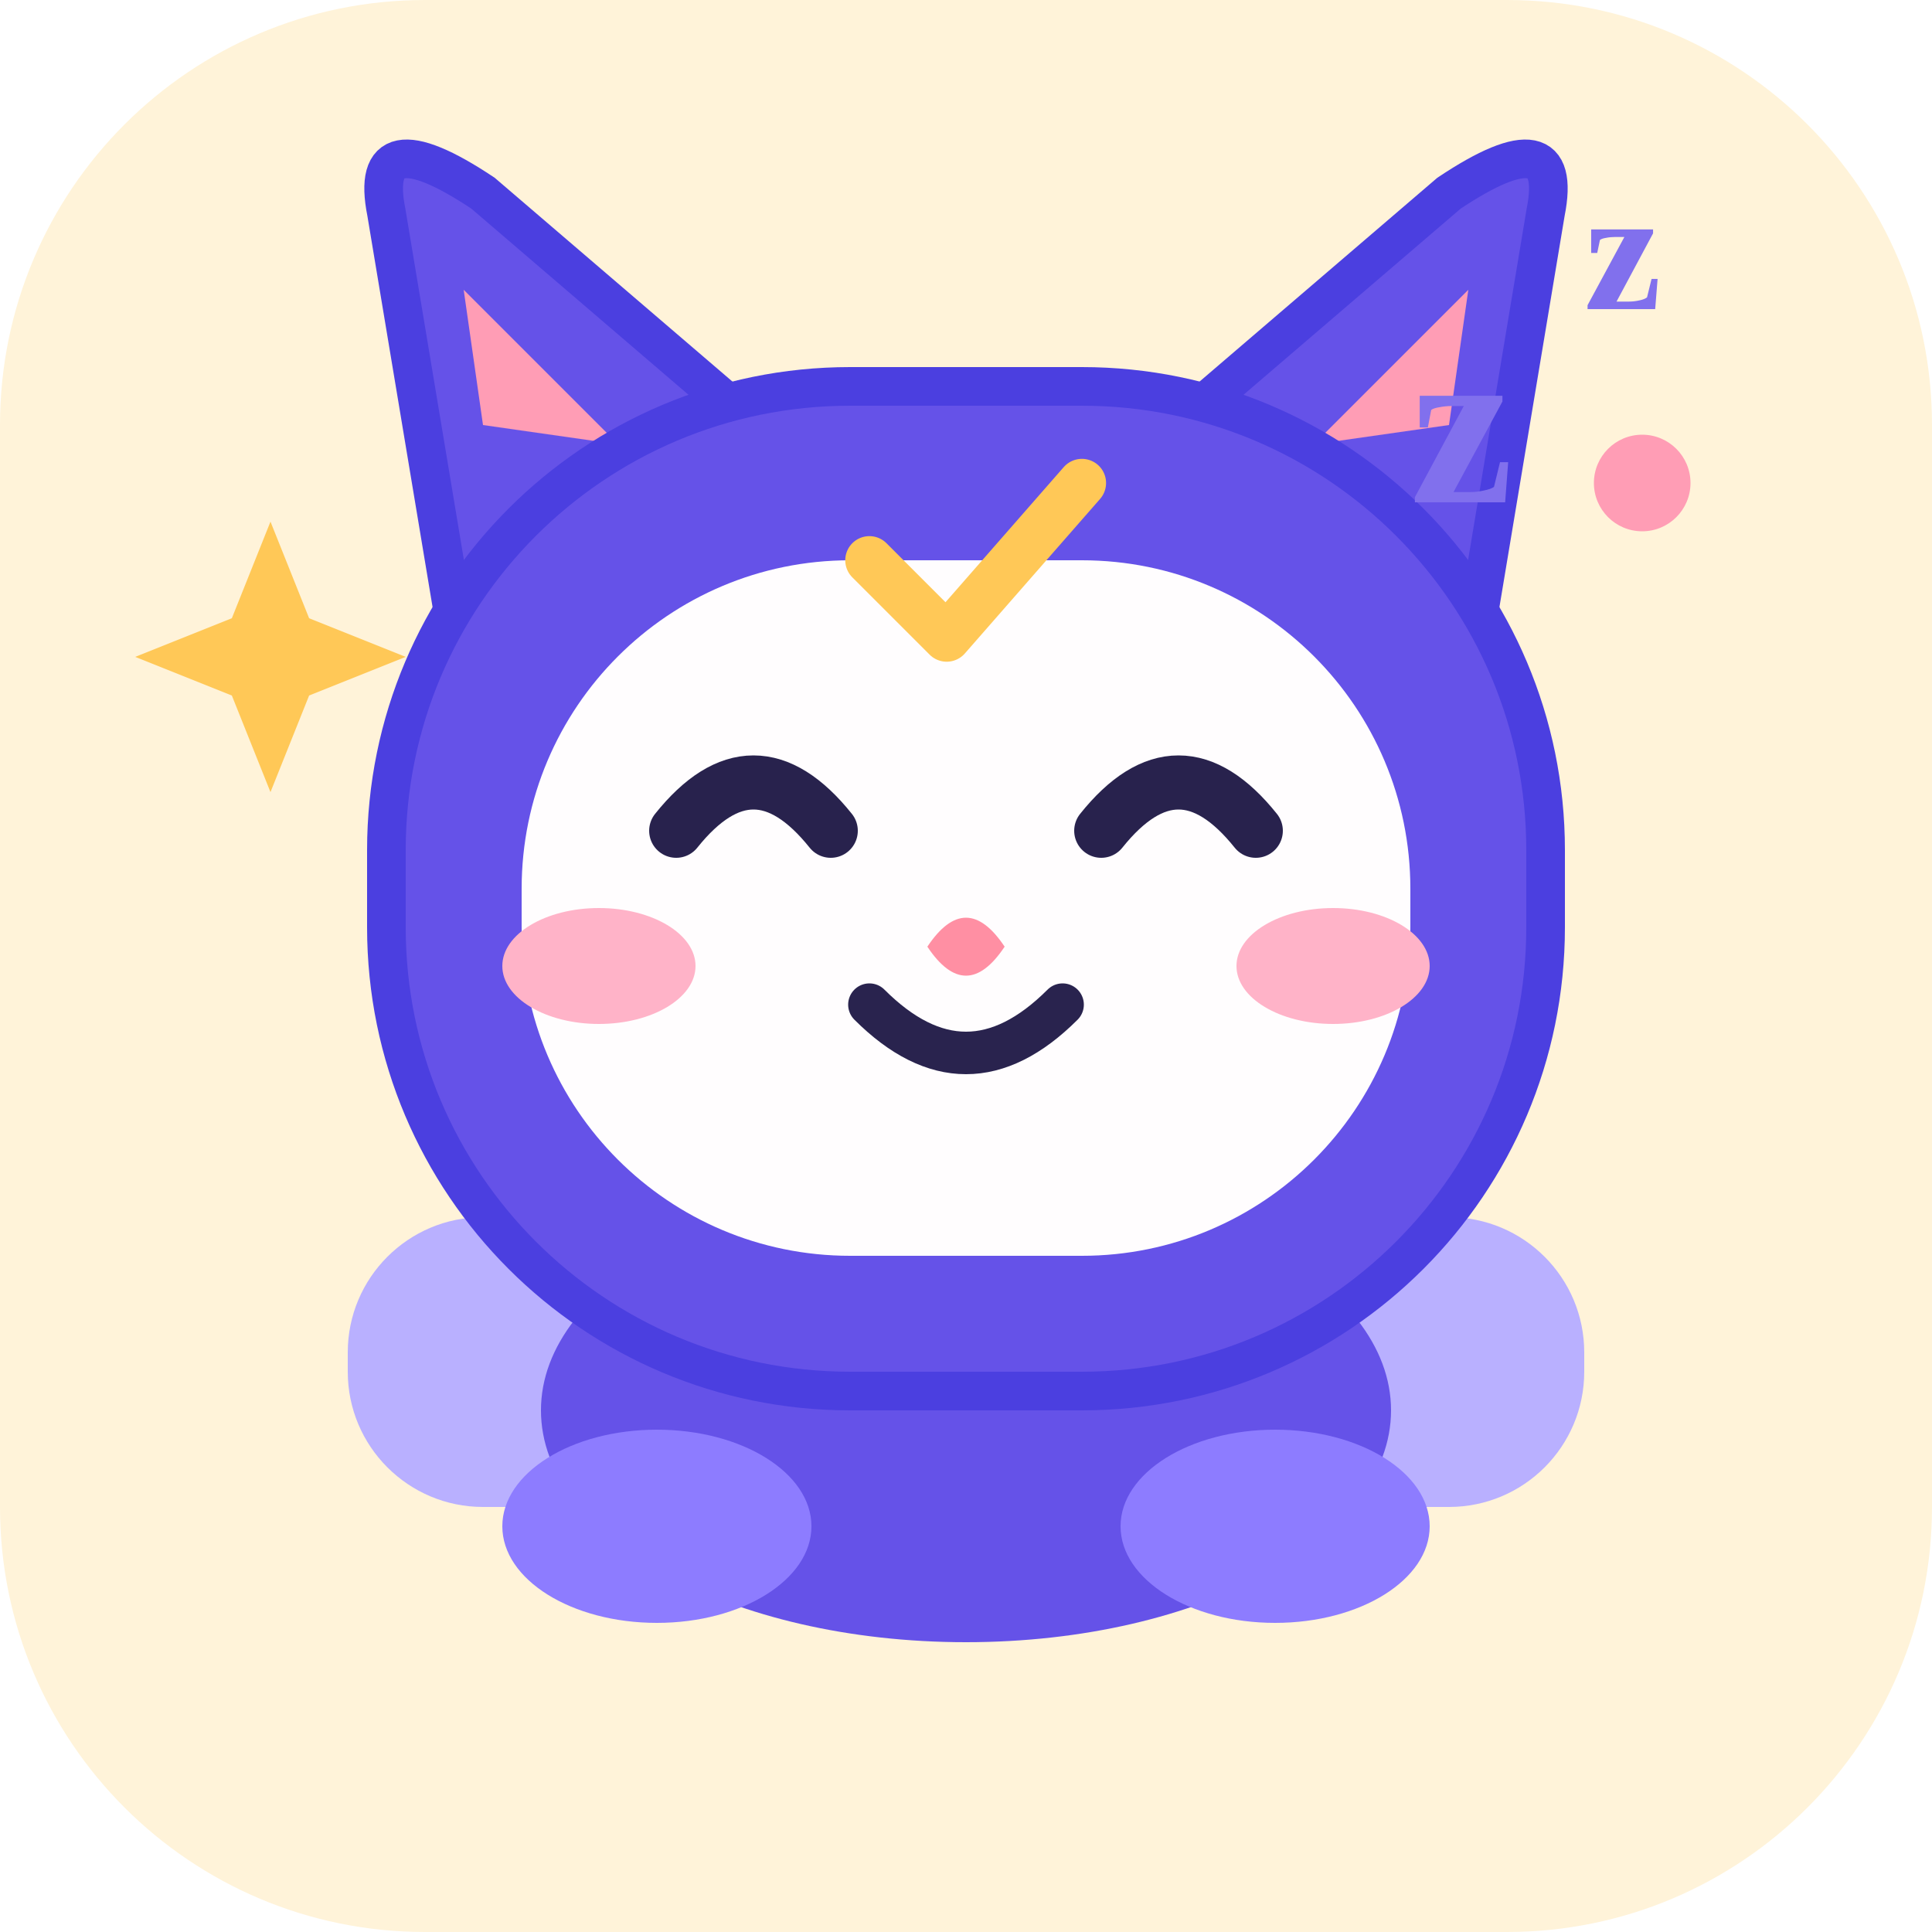
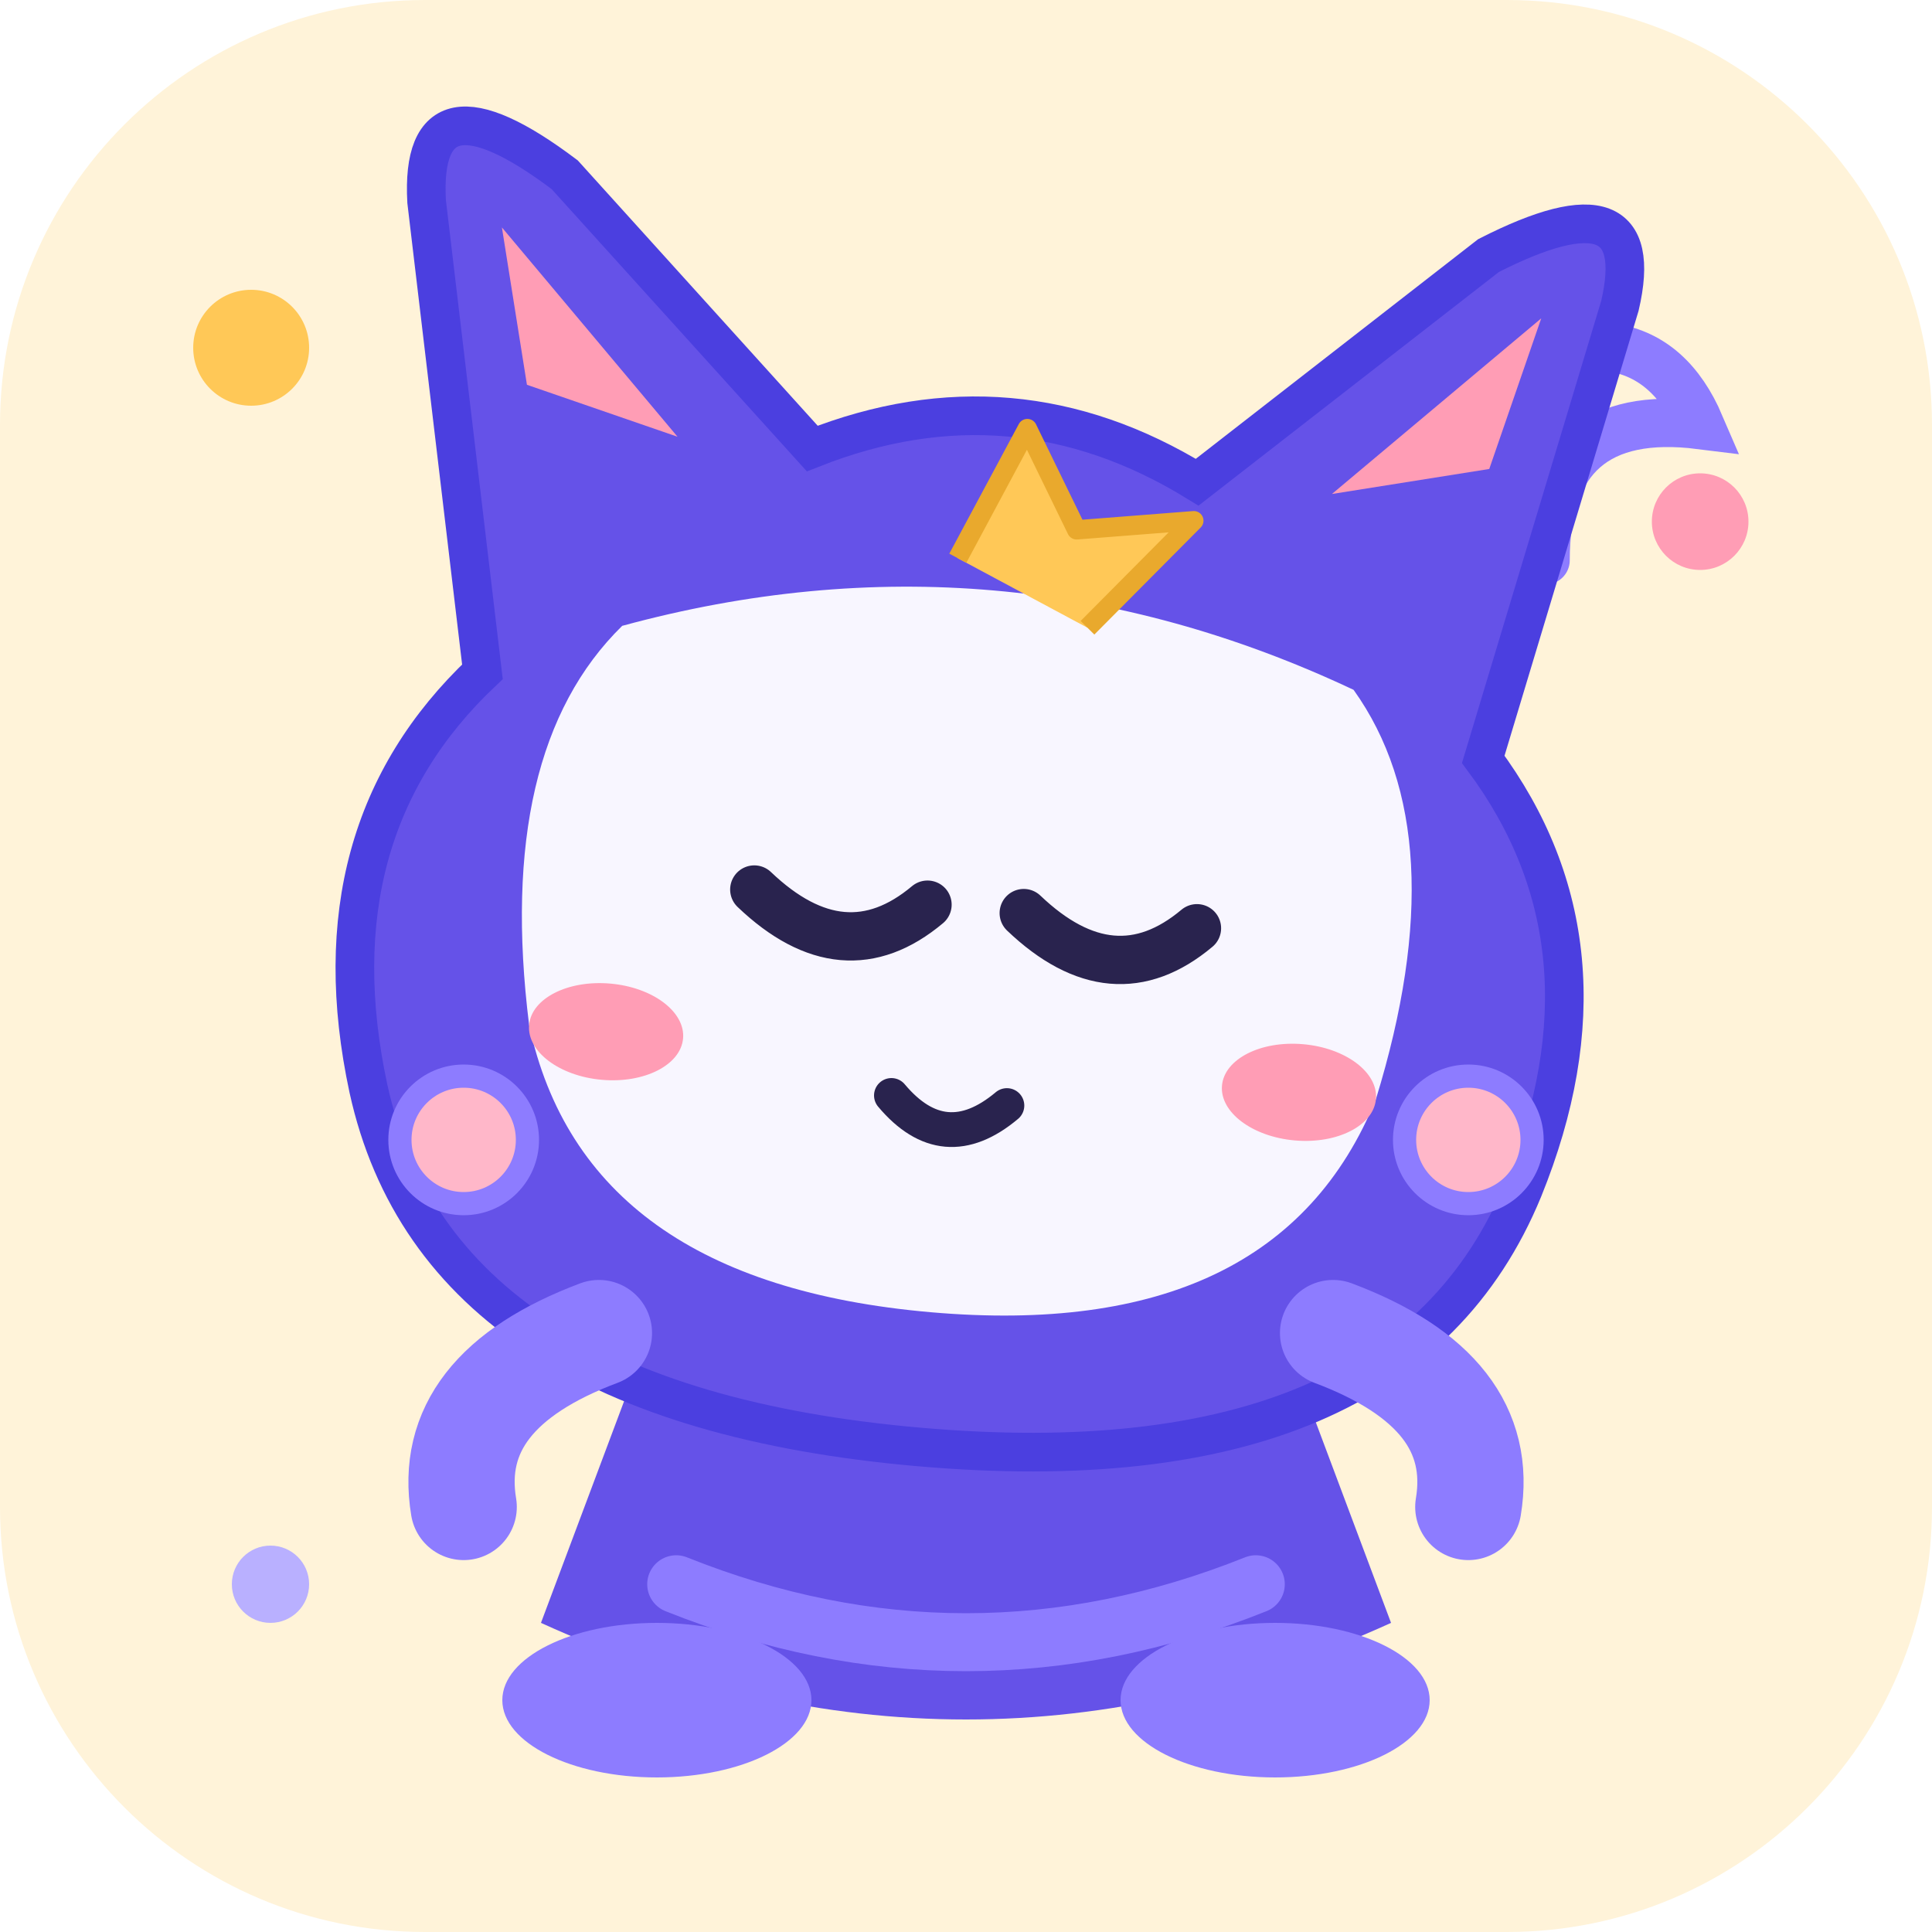
- <svg xmlns="http://www.w3.org/2000/svg" viewBox="0 0 100 100" role="img" aria-label="Taktiva mascot 5">
+ <svg xmlns="http://www.w3.org/2000/svg" viewBox="0 0 100 100" role="img" aria-label="Taktiva mascot pose 5">
  <rect width="100" height="100" rx="22" fill="#FFF3D9" />
-   <path d="M12 32 l2 -5 l2 5 l5 2 l-5 2 l-2 5 l-2 -5 l-5 -2Z" fill="#FFC857" />
-   <circle cx="85" cy="25" r="2.5" fill="#FF9DB5" />
-   <rect x="18" y="63" width="64" height="15" rx="7" fill="#B9B0FF" />
-   <path d="M32 42 Q38 48 44 42 M56 42 Q62 48 68 42" stroke="#29234E" stroke-width="3" fill="none" stroke-linecap="round" />
-   <path d="M24 35 L20 11 Q19 6 25 10 L39 22Z" fill="#6552E8" stroke="#4B3FE0" stroke-width="2" />
-   <path d="M76 35 L80 11 Q81 6 75 10 L61 22Z" fill="#6552E8" stroke="#4B3FE0" stroke-width="2" />
-   <path d="M25 22 L24 15 L32 23Z M75 22 L76 15 L68 23Z" fill="#FF9DB5" />
-   <ellipse cx="50" cy="73" rx="22" ry="12" fill="#6552E8" />
-   <ellipse cx="34" cy="79" rx="8" ry="5" fill="#8D7CFF" />
-   <ellipse cx="66" cy="79" rx="8" ry="5" fill="#8D7CFF" />
-   <rect x="20" y="20" width="60" height="52" rx="24" fill="#6552E8" stroke="#4B3FE0" stroke-width="2" />
-   <rect x="27" y="29" width="46" height="36" rx="17" fill="#FFFDFE" />
-   <path d="M35 43 q4 -5 8 0 M57 43 q4 -5 8 0" stroke="#28224D" stroke-width="2.8" fill="none" stroke-linecap="round" />
-   <ellipse cx="31" cy="50" rx="5" ry="3" fill="#FFB3C8" />
-   <ellipse cx="69" cy="50" rx="5" ry="3" fill="#FFB3C8" />
-   <path d="M45 52 Q50 57 55 52" fill="none" stroke="#29234E" stroke-width="2.2" stroke-linecap="round" />
-   <path d="M48 49 Q50 46 52 49 Q50 52 48 49Z" fill="#FF8FA3" />
-   <path d="M45 29 l4 4 l7 -8" fill="none" stroke="#FFC857" stroke-width="2.5" stroke-linecap="round" stroke-linejoin="round" />
-   <text x="73" y="26" font-size="12" font-weight="800" fill="#8170ED">z</text>
-   <text x="82" y="16" font-size="9" font-weight="800" fill="#8170ED">z</text>
+   <circle cx="13" cy="18" r="3" fill="#FFC857" />
+   <circle cx="88" cy="27" r="2.5" fill="#FF9DB5" />
+   <circle cx="14" cy="82" r="2" fill="#B9B0FF" />
+   <path d="M34 68 Q50 58 66 68 L72 84 Q50 94 28 84Z" fill="#6552E8" />
+   <ellipse cx="34" cy="88" rx="8" ry="4" fill="#8D7CFF" />
+   <ellipse cx="66" cy="88" rx="8" ry="4" fill="#8D7CFF" />
+   <path d="M76 20 q9 -5 12 2 q-8 -1 -8 7" fill="none" stroke="#8D7CFF" stroke-width="2.5" stroke-linecap="round" />
+   <text x="80" y="18" font-size="9" fill="#8D7CFF">z</text>
+   <g transform="rotate(5 50 47)">
+     <path d="M24 37 L19 13 Q18 6 26 11 L40 24 Q50 19 60 24 L74 11 Q82 6 81 13 L76 37 Q84 46 80 59 Q75 75 50 75 Q25 75 20 59 Q16 46 24 37Z" fill="#6552E8" stroke="#4B3FE0" stroke-width="2" />
+     <path d="M25 22 L23 14 L33 24Z M75 22 L77 14 L67 24Z" fill="#FF9DB5" />
+     <path d="M31 34 Q50 27 69 34 Q75 41 72 55 Q68 68 50 68 Q32 68 28 55 Q25 41 31 34Z" fill="#F8F6FF" />
+     <path d="M39 47 Q44 51 48 47 M53 47 Q58 51 62 47" fill="none" stroke="#29234E" stroke-width="2.5" stroke-linecap="round" />
+     <path d="M47 57 q3 3 6 0" fill="none" stroke="#29234E" stroke-width="1.8" stroke-linecap="round" />
+     <ellipse cx="32" cy="55" rx="4" ry="2.5" fill="#FF9DB5" />
+     <ellipse cx="68" cy="55" rx="4" ry="2.5" fill="#FF9DB5" />
+     <path d="M48 29 l3 -7 3 5 6 -1 -5 6" fill="#FFC857" stroke="#E9A92D" stroke-width="1" stroke-linejoin="round" />
+   </g>
+   <g fill="none" stroke="#8D7CFF" stroke-width="5.5" stroke-linecap="round" stroke-linejoin="round">
+     <path d="M31 69 Q23 72 24 78" />
+     <path d="M69 69 Q77 72 76 78" />
+   </g>
+   <circle cx="24" cy="59" r="3.3" fill="#FFB7C9" stroke="#8D7CFF" stroke-width="1.2" />
+   <circle cx="76" cy="59" r="3.3" fill="#FFB7C9" stroke="#8D7CFF" stroke-width="1.2" />
+   <path d="M35 82 Q50 88 65 82" fill="none" stroke="#8D7CFF" stroke-width="3" stroke-linecap="round" />
</svg>
